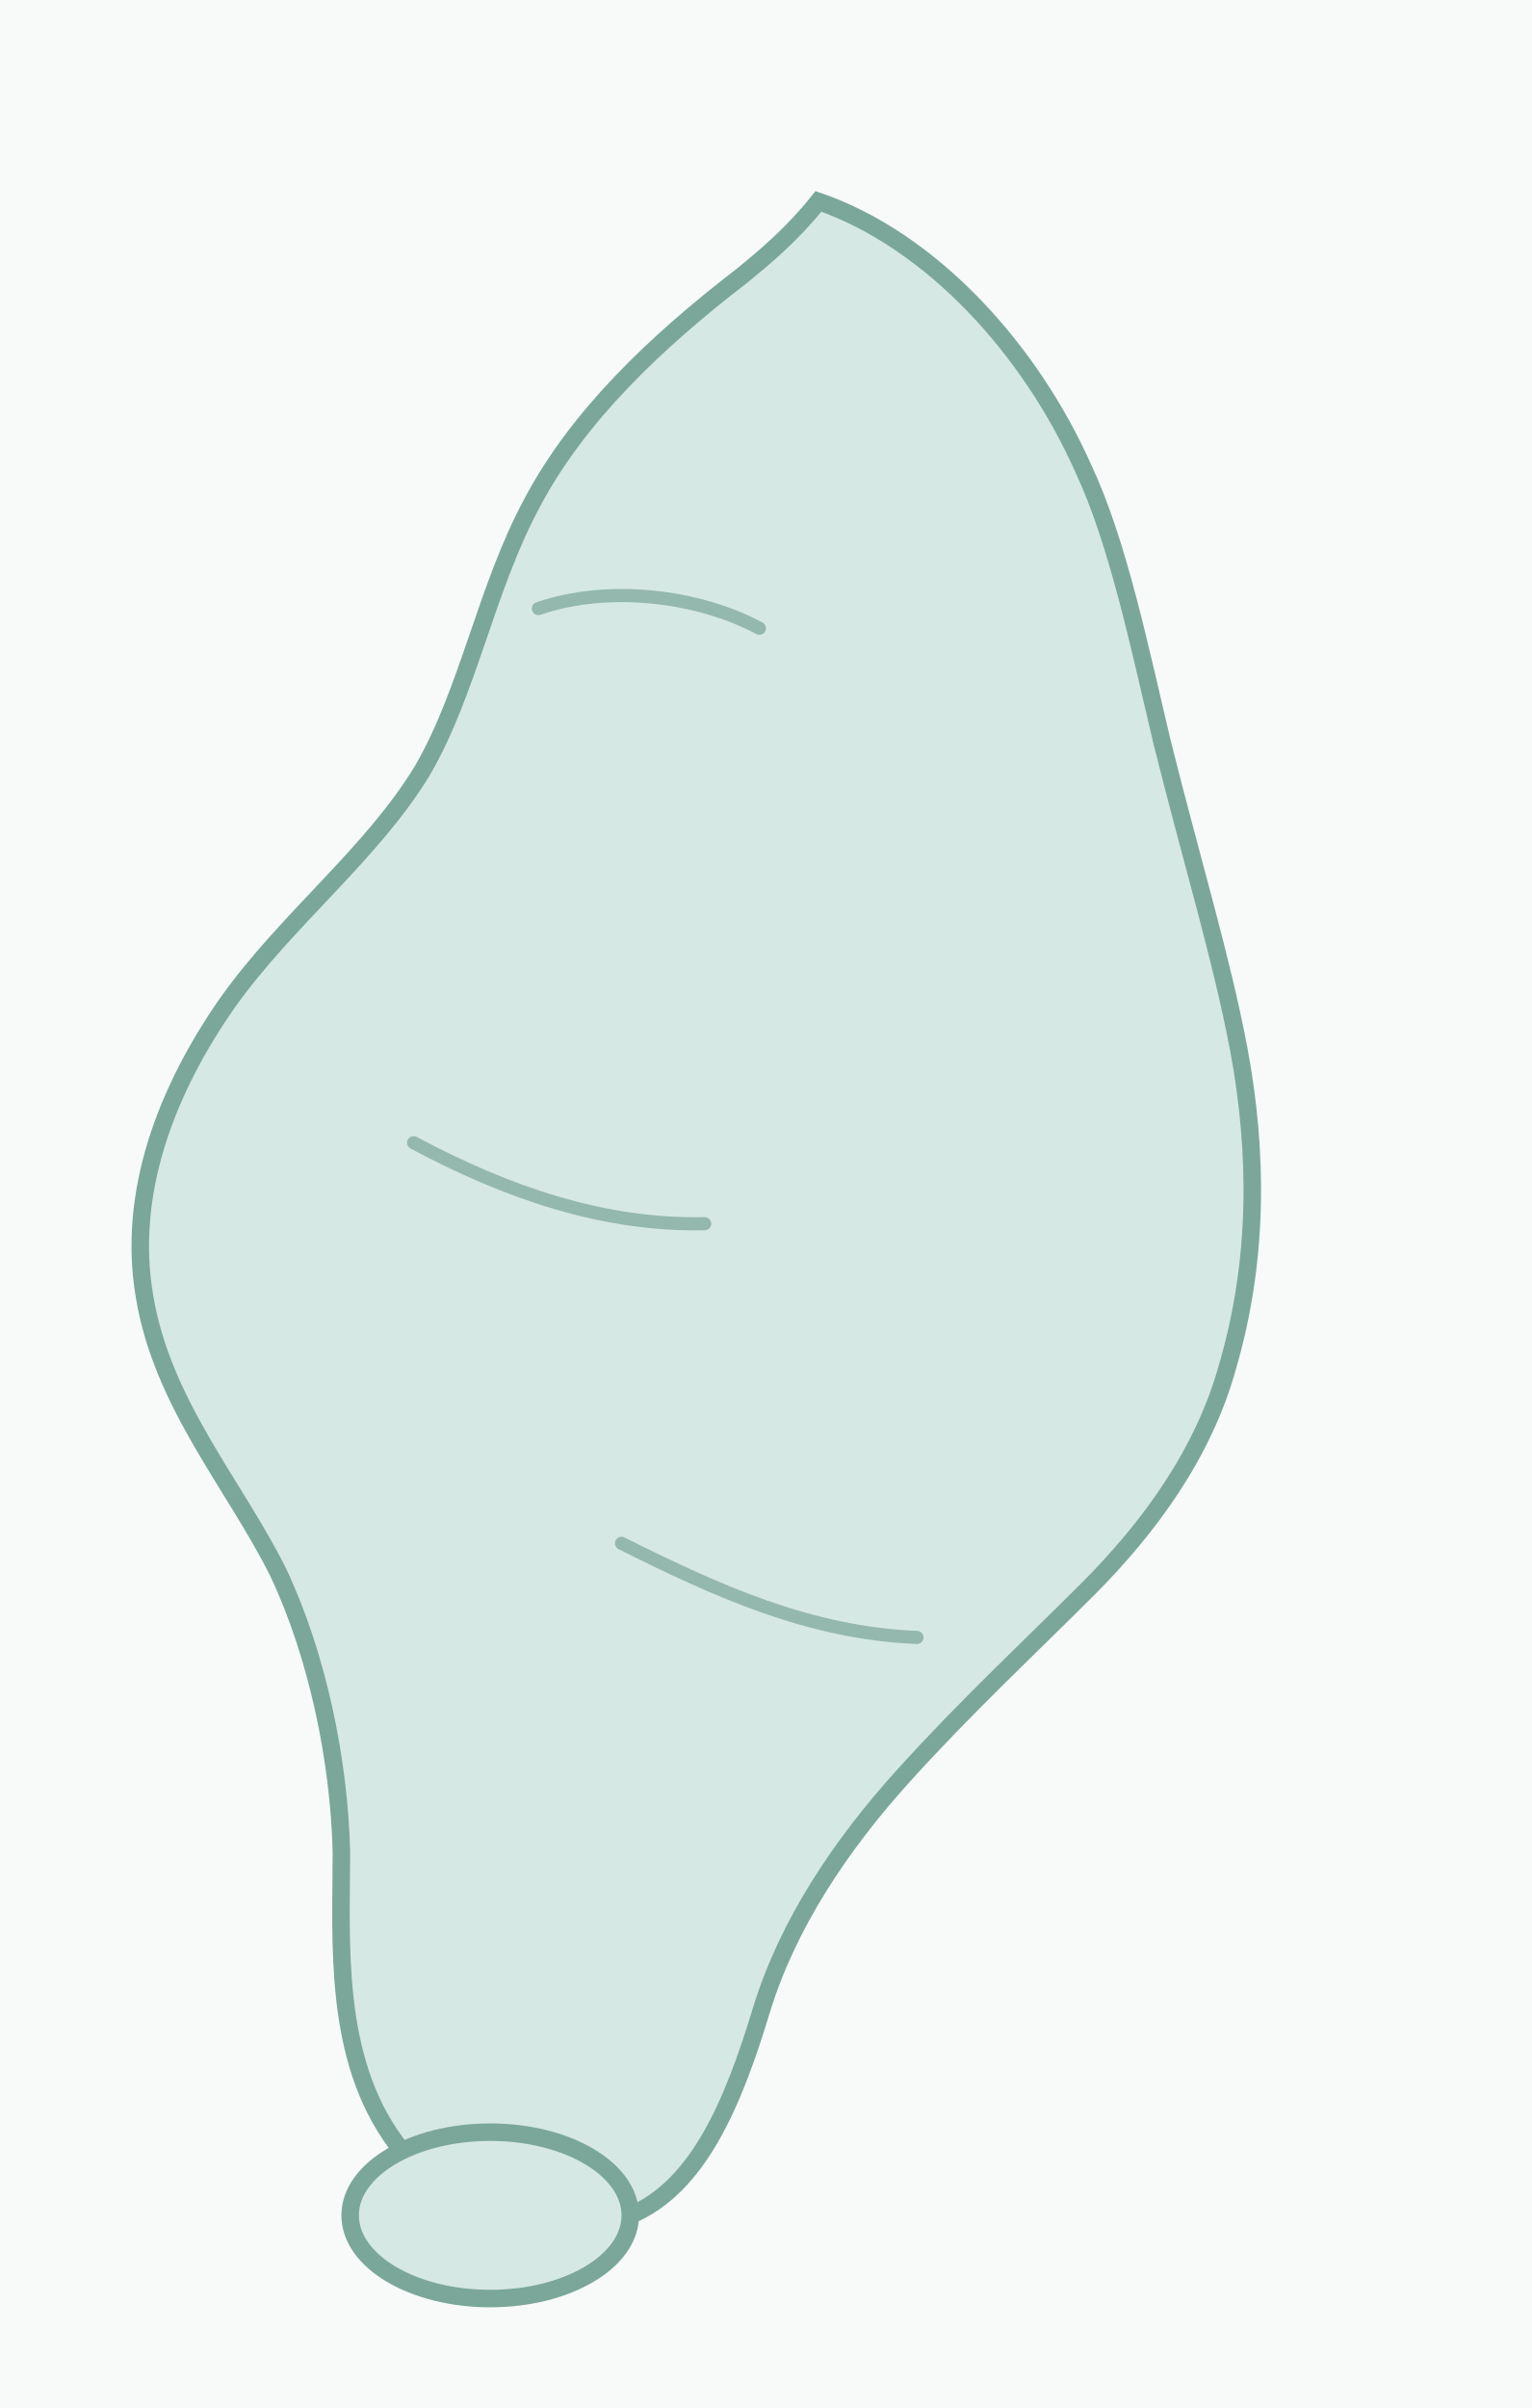
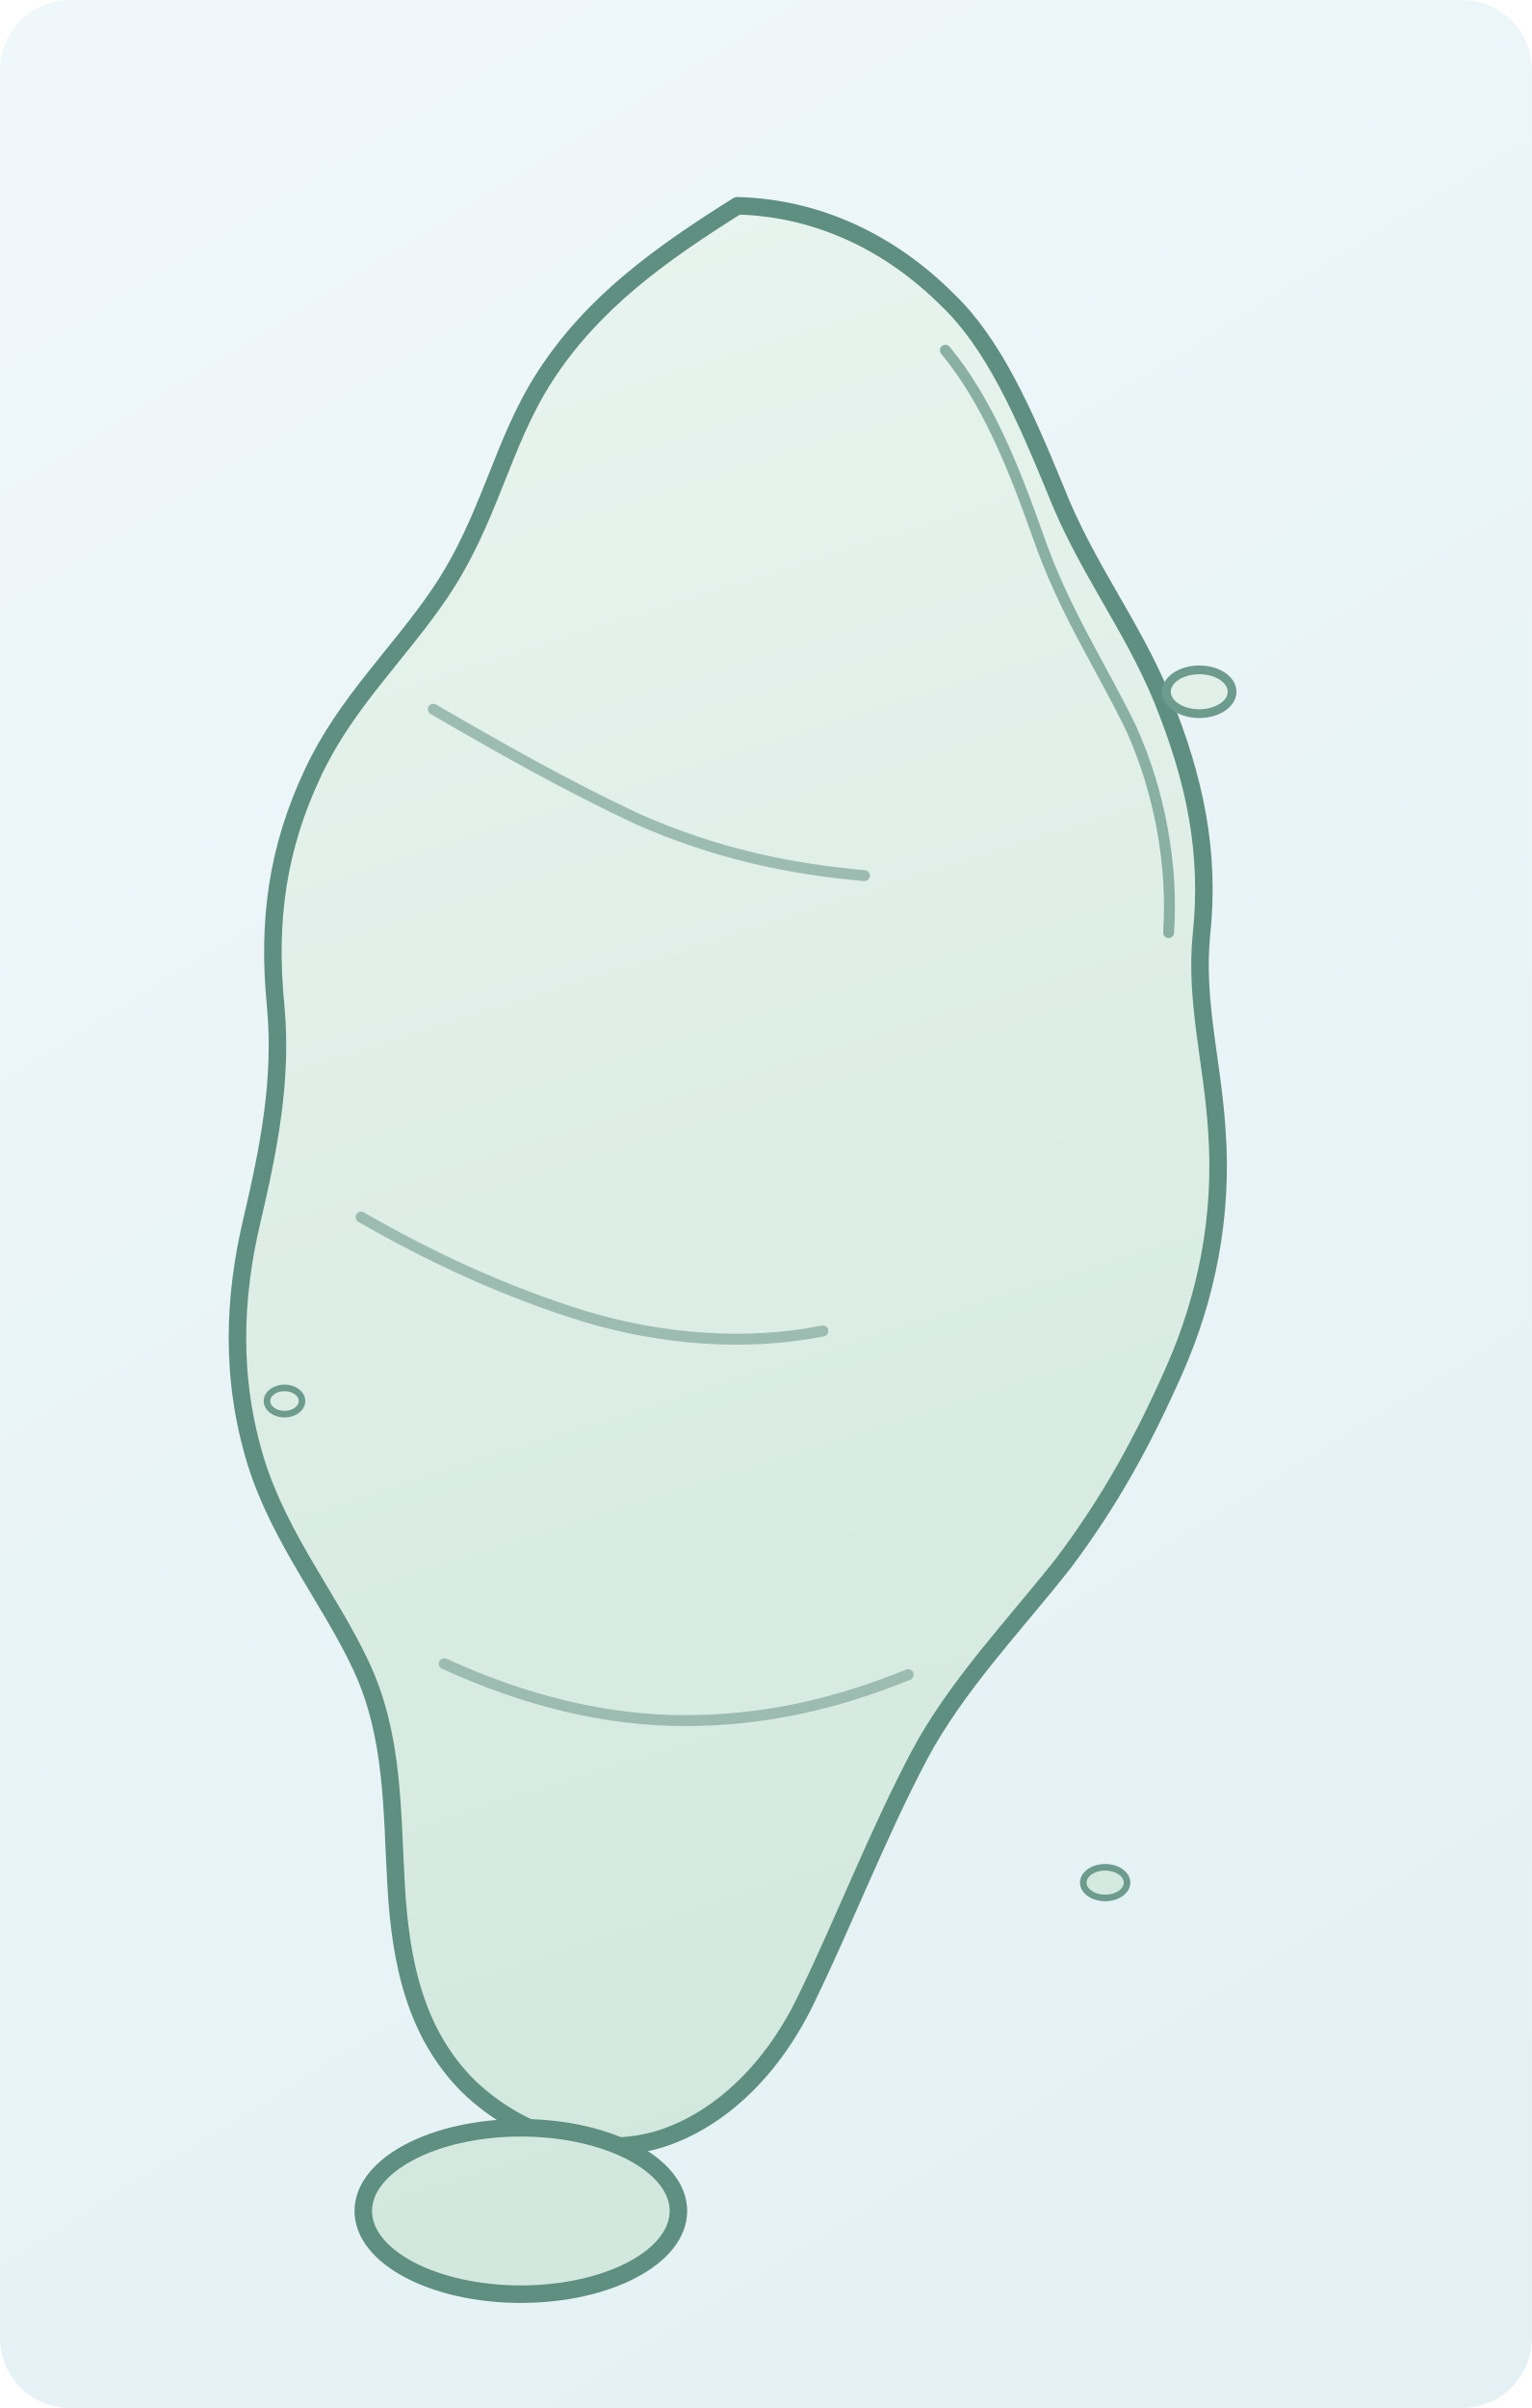
<svg xmlns="http://www.w3.org/2000/svg" width="700" height="1100" viewBox="0 0 700 1100" fill="none">
-   <rect width="700" height="1100" fill="#F7FAF9" />
-   <path d="M374 92C426 110 471 160 495 214C511 248 521 297 531 339C545 395 558 437 566 479C575 527 575 576 561 624C550 664 525 698 497 726C470 753 441 780 413 811C384 843 360 879 348 918C335 961 319 999 288 1012C252 1027 207 1013 181 979C152 940 156 887 156 846C155 804 145 756 127 718C107 678 74 641 66 592C58 545 76 498 104 458C131 420 170 390 193 352C214 316 222 269 243 230C264 190 300 156 339 126C350 117 362 107 374 92Z" fill="#D6E8E3" stroke="#7AA79A" stroke-width="8" />
-   <path d="M246 278C278 267 319 272 347 287" stroke="#94B8AD" stroke-width="6" stroke-linecap="round" />
-   <path d="M189 522C232 545 276 560 322 559" stroke="#94B8AD" stroke-width="6" stroke-linecap="round" />
-   <path d="M284 705C328 727 370 746 419 748" stroke="#94B8AD" stroke-width="6" stroke-linecap="round" />
-   <ellipse cx="224" cy="1012" rx="64" ry="38" fill="#D6E8E3" stroke="#7AA79A" stroke-width="8" />
+   <defs>
+     <linearGradient id="sea" x1="60" y1="80" x2="640" y2="1020" gradientUnits="userSpaceOnUse">
+       <stop offset="0" stop-color="#EFF7FA" />
+       <stop offset="1" stop-color="#E3F1F5" />
+     </linearGradient>
+     <linearGradient id="land" x1="214" y1="120" x2="470" y2="935" gradientUnits="userSpaceOnUse">
+       <stop offset="0" stop-color="#E8F4EF" />
+       <stop offset="1" stop-color="#D2E8DE" />
+     </linearGradient>
+   </defs>
+   <rect x="0" y="0" width="700" height="1100" rx="32" fill="url(#sea)" />
+   <path d="M337 94     C374 95 407 111 433 137     C454 157 468 189 482 223     C496 259 517 285 531 319     C546 356 553 389 549 427     C546 457 554 485 556 516     C559 556 551 593 537 625     C522 659 507 686 486 714     C464 742 437 770 420 802     C401 838 386 877 369 912     C354 944 330 968 302 977     C273 986 239 977 214 953     C190 929 183 897 181 861     C179 827 180 793 165 761     C151 731 128 703 117 668     C105 629 107 592 115 558     C123 524 129 493 126 460     C122 420 127 387 143 353     C158 321 182 299 201 271     C224 237 229 203 249 172     C271 138 302 116 337 94Z" fill="url(#land)" stroke="#5E8F80" stroke-width="8" stroke-linejoin="round" />
+   <path d="M432 160     C451 183 463 213 474 244     C486 279 503 304 517 333     C530 362 536 395 534 426" stroke="#8AAFA3" stroke-width="5" stroke-linecap="round" />
+   <path d="M198 324     C229 342 259 359 291 374     C327 390 361 397 395 400" stroke="#9DBCB1" stroke-width="5" stroke-linecap="round" />
+   <path d="M165 556     C198 575 231 590 266 601     C302 612 341 615 376 608" stroke="#9DBCB1" stroke-width="5" stroke-linecap="round" />
+   <path d="M203 760     C240 777 277 786 313 786     C350 786 383 778 415 765" stroke="#9DBCB1" stroke-width="5" stroke-linecap="round" />
+   <ellipse cx="238" cy="1010" rx="72" ry="38" fill="url(#land)" stroke="#5E8F80" stroke-width="8" />
+   <ellipse cx="548" cy="316" rx="15" ry="10" fill="url(#land)" stroke="#6D9B8E" stroke-width="4" />
+   <ellipse cx="505" cy="860" rx="10" ry="7" fill="url(#land)" stroke="#6D9B8E" stroke-width="3" />
+   <ellipse cx="130" cy="640" rx="8" ry="6" fill="url(#land)" stroke="#6D9B8E" stroke-width="3" />
</svg>
